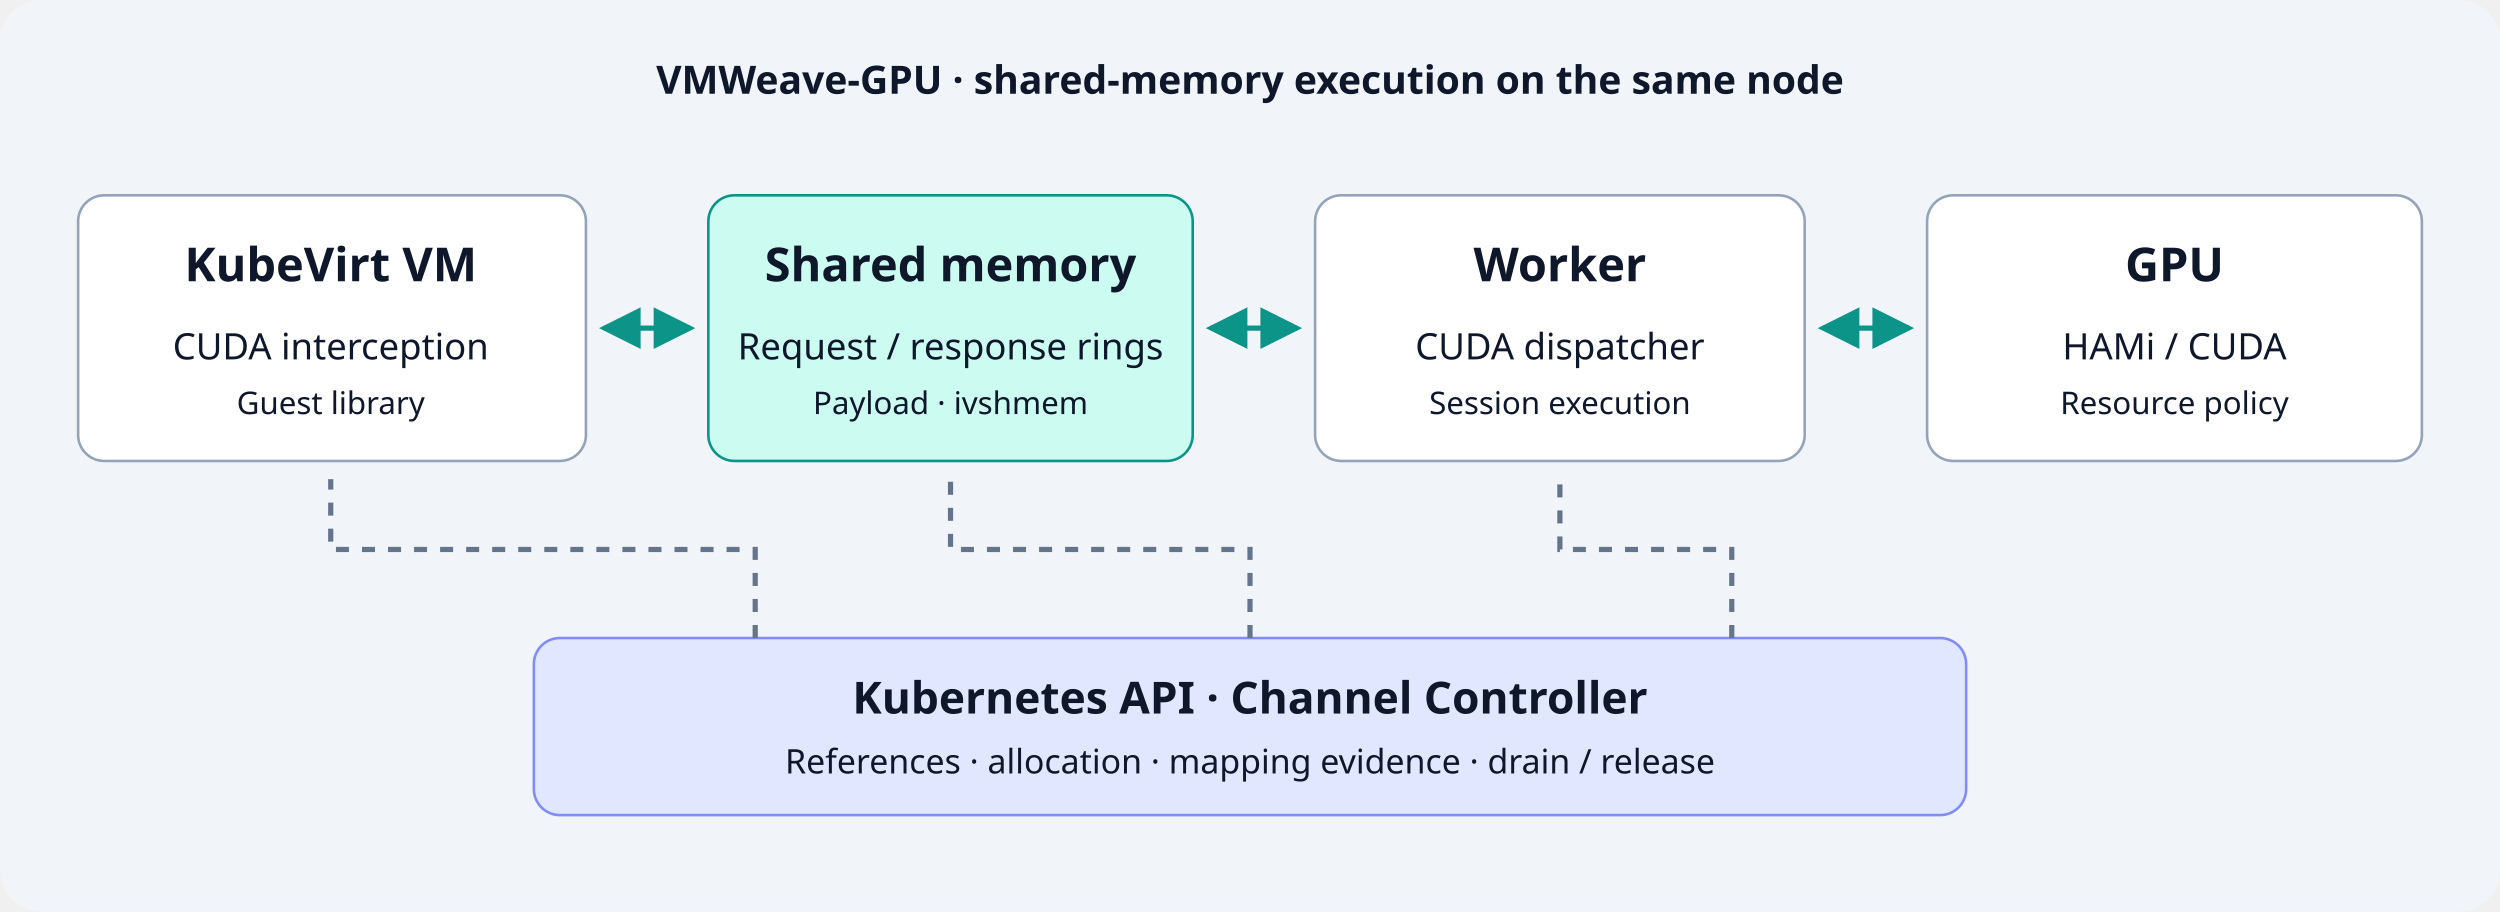
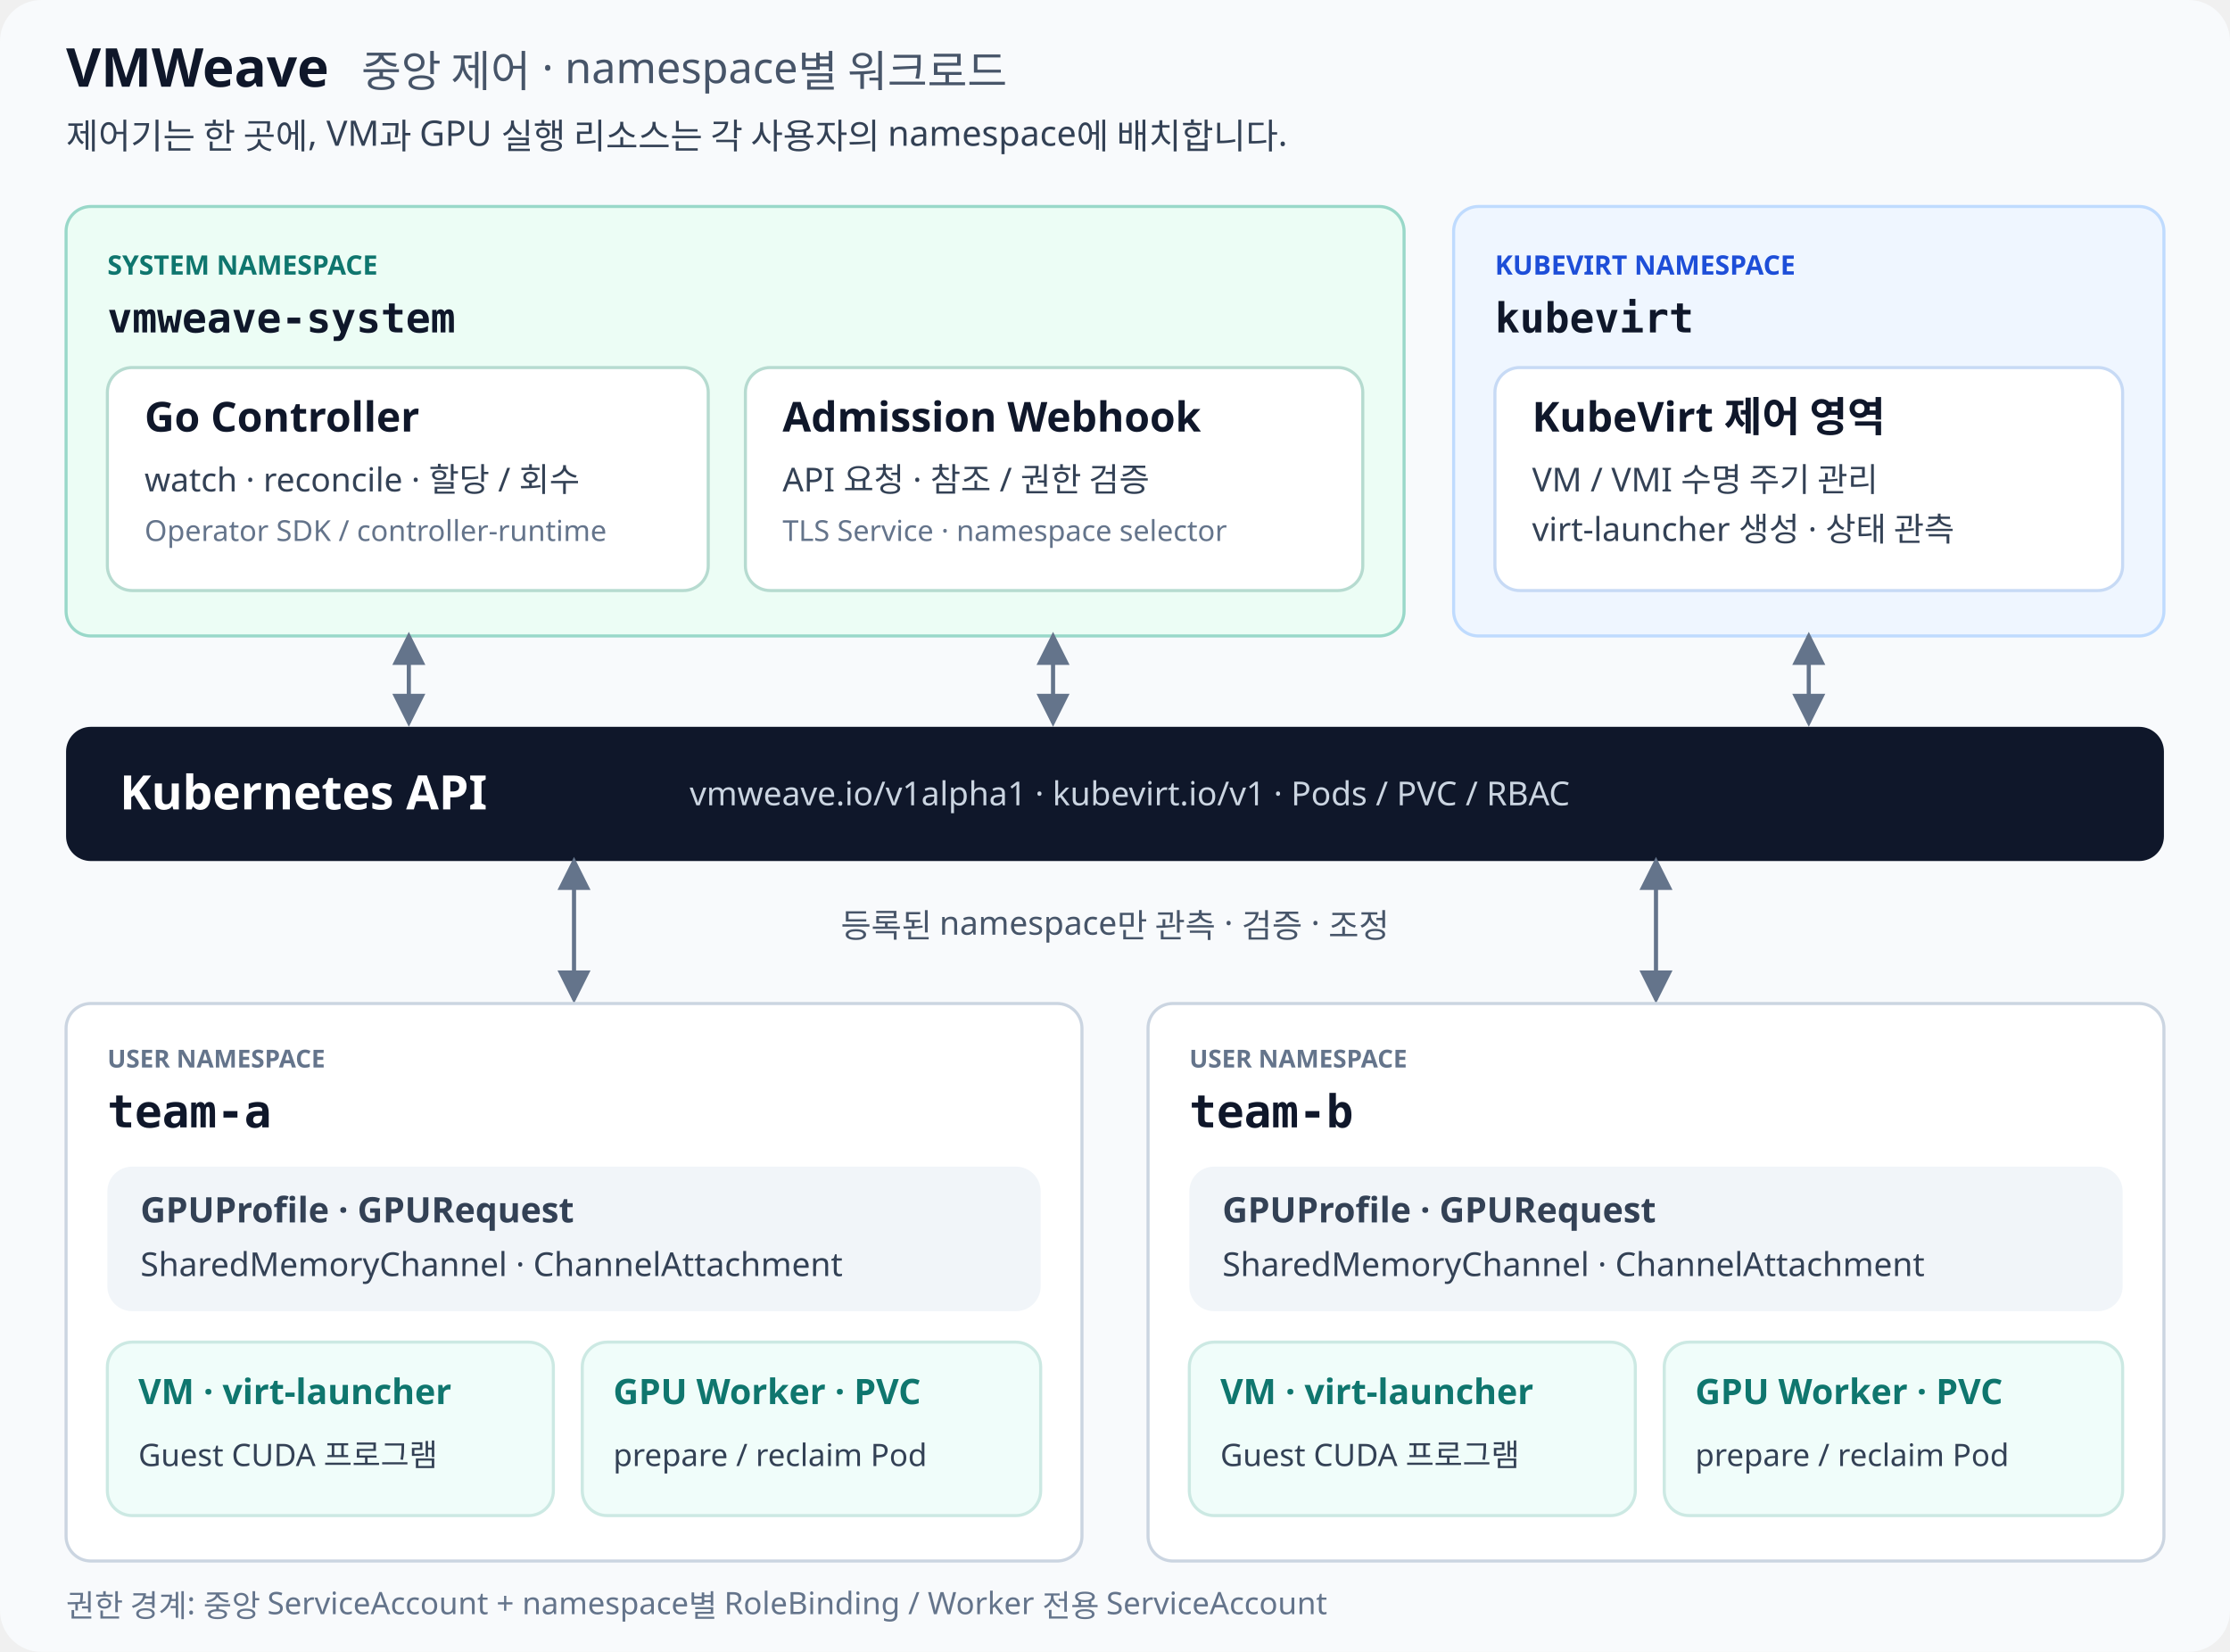
- <svg xmlns="http://www.w3.org/2000/svg" viewBox="0 0 960 350" role="img" aria-labelledby="title desc">
+ <svg xmlns="http://www.w3.org/2000/svg" viewBox="0 0 1080 800" role="img" aria-labelledby="title desc">
  <defs>
    <marker id="arrow" markerWidth="8" markerHeight="8" refX="7" refY="4" orient="auto-start-reverse">
-       <path d="M0 0L8 4L0 8Z" fill="#0d9488" />
+       <path d="M0 0L8 4L0 8Z" fill="#64748b" />
+     </marker>
+     <marker id="teal" markerWidth="8" markerHeight="8" refX="7" refY="4" orient="auto-start-reverse">
+       <path d="M0 0L8 4L0 8Z" fill="#0f766e" />
    </marker>
  </defs>
-   <rect width="960" height="350" rx="16" fill="#f1f5f9" />
-   <g font-family="system-ui,sans-serif" text-anchor="middle" fill="#0f172a">
-     <text x="480" y="36" font-size="15" font-weight="700">VMWeave-GPU · shared-memory execution on the same node</text>
-     <rect x="30" y="75" width="195" height="102" rx="10" fill="#fff" stroke="#94a3b8" />
-     <text x="127" y="108" font-size="18" font-weight="700">KubeVirt VM</text>
-     <text x="127" y="138" font-size="14">CUDA interception</text>
-     <text x="127" y="159" font-size="12">Guest library</text>
-     <rect x="272" y="75" width="186" height="102" rx="10" fill="#ccfbf1" stroke="#0d9488" />
-     <text x="365" y="108" font-size="18" font-weight="700">Shared memory</text>
-     <text x="365" y="138" font-size="14">Request / response rings</text>
-     <text x="365" y="159" font-size="12">Payload · ivshmem</text>
-     <rect x="505" y="75" width="188" height="102" rx="10" fill="#fff" stroke="#94a3b8" />
-     <text x="599" y="108" font-size="18" font-weight="700">Worker</text>
-     <text x="599" y="138" font-size="14">CUDA dispatcher</text>
-     <text x="599" y="159" font-size="12">Session execution</text>
-     <rect x="740" y="75" width="190" height="102" rx="10" fill="#fff" stroke="#94a3b8" />
-     <text x="835" y="108" font-size="18" font-weight="700">GPU</text>
-     <text x="835" y="138" font-size="14">HAMi / CUDA</text>
-     <text x="835" y="159" font-size="12">Resource policy</text>
-     <g stroke="#0d9488" stroke-width="2" marker-end="url(#arrow)" marker-start="url(#arrow)">
-       <path d="M232 126H265" />
-       <path d="M465 126H498" />
-       <path d="M700 126H733" />
-     </g>
-     <rect x="205" y="245" width="550" height="68" rx="10" fill="#e0e7ff" stroke="#818cf8" />
-     <text x="480" y="274" font-size="17" font-weight="700">Kubernetes API · Channel Controller</text>
-     <text x="480" y="297" font-size="13">References · allocation · mapping evidence · drain / release</text>
-     <g stroke="#64748b" stroke-width="2" stroke-dasharray="5 5" fill="none">
-       <path d="M290 245V211H127V184" />
-       <path d="M480 245V211H365V184" />
-       <path d="M665 245V211H599V184" />
-     </g>
-   </g>
+   <style>text{font-family:"Noto Sans KR",system-ui,sans-serif} .mono{font-family:ui-monospace,"DejaVu Sans Mono",monospace}</style>
+   <rect x="0" y="0" width="1080" height="800" rx="20" fill="#f8fafc" stroke="none" stroke-width="1.5" />
+   <text x="32" y="42" font-size="26" fill="#0f172a" font-weight="750" text-anchor="start">VMWeave</text>
+   <text x="175" y="42" font-size="21" fill="#475569" font-weight="500" text-anchor="start">중앙 제어 · namespace별 워크로드</text>
+   <text x="32" y="72" font-size="17" fill="#334155" font-weight="400" text-anchor="start">제어기는 한 곳에, VM과 GPU 실행 리소스는 각 사용자의 namespace에 배치합니다.</text>
+   <rect x="32" y="100" width="648" height="208" rx="12" fill="#ecfdf5" stroke="#99d8c9" stroke-width="1.5" />
+   <text x="52" y="133" font-size="13" fill="#0f766e" font-weight="700" text-anchor="start">SYSTEM NAMESPACE</text>
+   <text x="52" y="161" font-size="20" fill="#0f172a" font-weight="700" text-anchor="start" class="mono">vmweave-system</text>
+   <rect x="52" y="178" width="291" height="108" rx="12" fill="#fff" stroke="#b6dbd0" stroke-width="1.5" />
+   <text x="70" y="209" font-size="20" fill="#0f172a" font-weight="700" text-anchor="start">Go Controller</text>
+   <text x="70" y="238" font-size="16" fill="#334155" font-weight="400" text-anchor="start">watch · reconcile · 할당 / 회수</text>
+   <text x="70" y="262" font-size="14" fill="#64748b" font-weight="400" text-anchor="start">Operator SDK / controller-runtime</text>
+   <rect x="361" y="178" width="299" height="108" rx="12" fill="#fff" stroke="#b6dbd0" stroke-width="1.5" />
+   <text x="379" y="209" font-size="20" fill="#0f172a" font-weight="700" text-anchor="start">Admission Webhook</text>
+   <text x="379" y="238" font-size="16" fill="#334155" font-weight="400" text-anchor="start">API 요청 · 참조 / 권한 검증</text>
+   <text x="379" y="262" font-size="14" fill="#64748b" font-weight="400" text-anchor="start">TLS Service · namespace selector</text>
+   <rect x="704" y="100" width="344" height="208" rx="12" fill="#eff6ff" stroke="#bfdbfe" stroke-width="1.5" />
+   <text x="724" y="133" font-size="13" fill="#1d4ed8" font-weight="700" text-anchor="start">KUBEVIRT NAMESPACE</text>
+   <text x="724" y="161" font-size="20" fill="#0f172a" font-weight="700" text-anchor="start" class="mono">kubevirt</text>
+   <rect x="724" y="178" width="304" height="108" rx="12" fill="#fff" stroke="#c7daf5" stroke-width="1.5" />
+   <text x="742" y="209" font-size="20" fill="#0f172a" font-weight="700" text-anchor="start">KubeVirt 제어 영역</text>
+   <text x="742" y="238" font-size="16" fill="#334155" font-weight="400" text-anchor="start">VM / VMI 수명 주기 관리</text>
+   <text x="742" y="262" font-size="16" fill="#334155" font-weight="400" text-anchor="start">virt-launcher 생성 · 상태 관측</text>
+   <path d="M198 308V350" fill="none" stroke="#64748b" stroke-width="2" stroke-linejoin="round" marker-end="url(#arrow)" marker-start="url(#arrow)" />
+   <path d="M510 308V350" fill="none" stroke="#64748b" stroke-width="2" stroke-linejoin="round" marker-end="url(#arrow)" marker-start="url(#arrow)" />
+   <path d="M876 308V350" fill="none" stroke="#64748b" stroke-width="2" stroke-linejoin="round" marker-end="url(#arrow)" marker-start="url(#arrow)" />
+   <rect x="32" y="352" width="1016" height="65" rx="12" fill="#0f172a" stroke="none" stroke-width="1.5" />
+   <text x="58" y="392" font-size="23" fill="#fff" font-weight="700" text-anchor="start">Kubernetes API</text>
+   <text x="334" y="390" font-size="16" fill="#cbd5e1" font-weight="400" text-anchor="start">vmweave.io/v1alpha1  ·  kubevirt.io/v1  ·  Pods / PVC / RBAC</text>
+   <path d="M278 417V484" fill="none" stroke="#64748b" stroke-width="2" stroke-linejoin="round" marker-end="url(#arrow)" marker-start="url(#arrow)" />
+   <path d="M802 417V484" fill="none" stroke="#64748b" stroke-width="2" stroke-linejoin="round" marker-end="url(#arrow)" marker-start="url(#arrow)" />
+   <rect x="333" y="429" width="414" height="36" rx="12" fill="#f8fafc" stroke="none" stroke-width="1.5" />
+   <text x="540" y="454" font-size="16" fill="#475569" font-weight="500" text-anchor="middle">등록된 namespace만 관측 · 검증 · 조정</text>
+   <rect x="32" y="486" width="492" height="270" rx="12" fill="#fff" stroke="#cbd5e1" stroke-width="1.5" />
+   <text x="52" y="517" font-size="12" fill="#64748b" font-weight="700" text-anchor="start">USER NAMESPACE</text>
+   <text x="52" y="546" font-size="22" fill="#0f172a" font-weight="700" text-anchor="start" class="mono">team-a</text>
+   <rect x="52" y="565" width="452" height="70" rx="12" fill="#f1f5f9" stroke="none" stroke-width="1.5" />
+   <text x="68" y="592" font-size="17" fill="#334155" font-weight="600" text-anchor="start">GPUProfile · GPURequest</text>
+   <text x="68" y="618" font-size="16" fill="#334155" font-weight="400" text-anchor="start">SharedMemoryChannel · ChannelAttachment</text>
+   <rect x="52" y="650" width="216" height="84" rx="12" fill="#f0fdfa" stroke="#cce9e3" stroke-width="1.5" />
+   <text x="67" y="680" font-size="17" fill="#0f766e" font-weight="600" text-anchor="start">VM · virt-launcher</text>
+   <text x="67" y="710" font-size="15" fill="#334155" font-weight="400" text-anchor="start">Guest CUDA 프로그램</text>
+   <rect x="282" y="650" width="222" height="84" rx="12" fill="#f0fdfa" stroke="#cce9e3" stroke-width="1.5" />
+   <text x="297" y="680" font-size="17" fill="#0f766e" font-weight="600" text-anchor="start">GPU Worker · PVC</text>
+   <text x="297" y="710" font-size="15" fill="#334155" font-weight="400" text-anchor="start">prepare / reclaim Pod</text>
+   <rect x="556" y="486" width="492" height="270" rx="12" fill="#fff" stroke="#cbd5e1" stroke-width="1.5" />
+   <text x="576" y="517" font-size="12" fill="#64748b" font-weight="700" text-anchor="start">USER NAMESPACE</text>
+   <text x="576" y="546" font-size="22" fill="#0f172a" font-weight="700" text-anchor="start" class="mono">team-b</text>
+   <rect x="576" y="565" width="452" height="70" rx="12" fill="#f1f5f9" stroke="none" stroke-width="1.5" />
+   <text x="592" y="592" font-size="17" fill="#334155" font-weight="600" text-anchor="start">GPUProfile · GPURequest</text>
+   <text x="592" y="618" font-size="16" fill="#334155" font-weight="400" text-anchor="start">SharedMemoryChannel · ChannelAttachment</text>
+   <rect x="576" y="650" width="216" height="84" rx="12" fill="#f0fdfa" stroke="#cce9e3" stroke-width="1.5" />
+   <text x="591" y="680" font-size="17" fill="#0f766e" font-weight="600" text-anchor="start">VM · virt-launcher</text>
+   <text x="591" y="710" font-size="15" fill="#334155" font-weight="400" text-anchor="start">Guest CUDA 프로그램</text>
+   <rect x="806" y="650" width="222" height="84" rx="12" fill="#f0fdfa" stroke="#cce9e3" stroke-width="1.5" />
+   <text x="821" y="680" font-size="17" fill="#0f766e" font-weight="600" text-anchor="start">GPU Worker · PVC</text>
+   <text x="821" y="710" font-size="15" fill="#334155" font-weight="400" text-anchor="start">prepare / reclaim Pod</text>
+   <text x="32" y="783" font-size="15" fill="#64748b" font-weight="400" text-anchor="start">권한 경계: 중앙 ServiceAccount + namespace별 RoleBinding / Worker 전용 ServiceAccount</text>
</svg>
